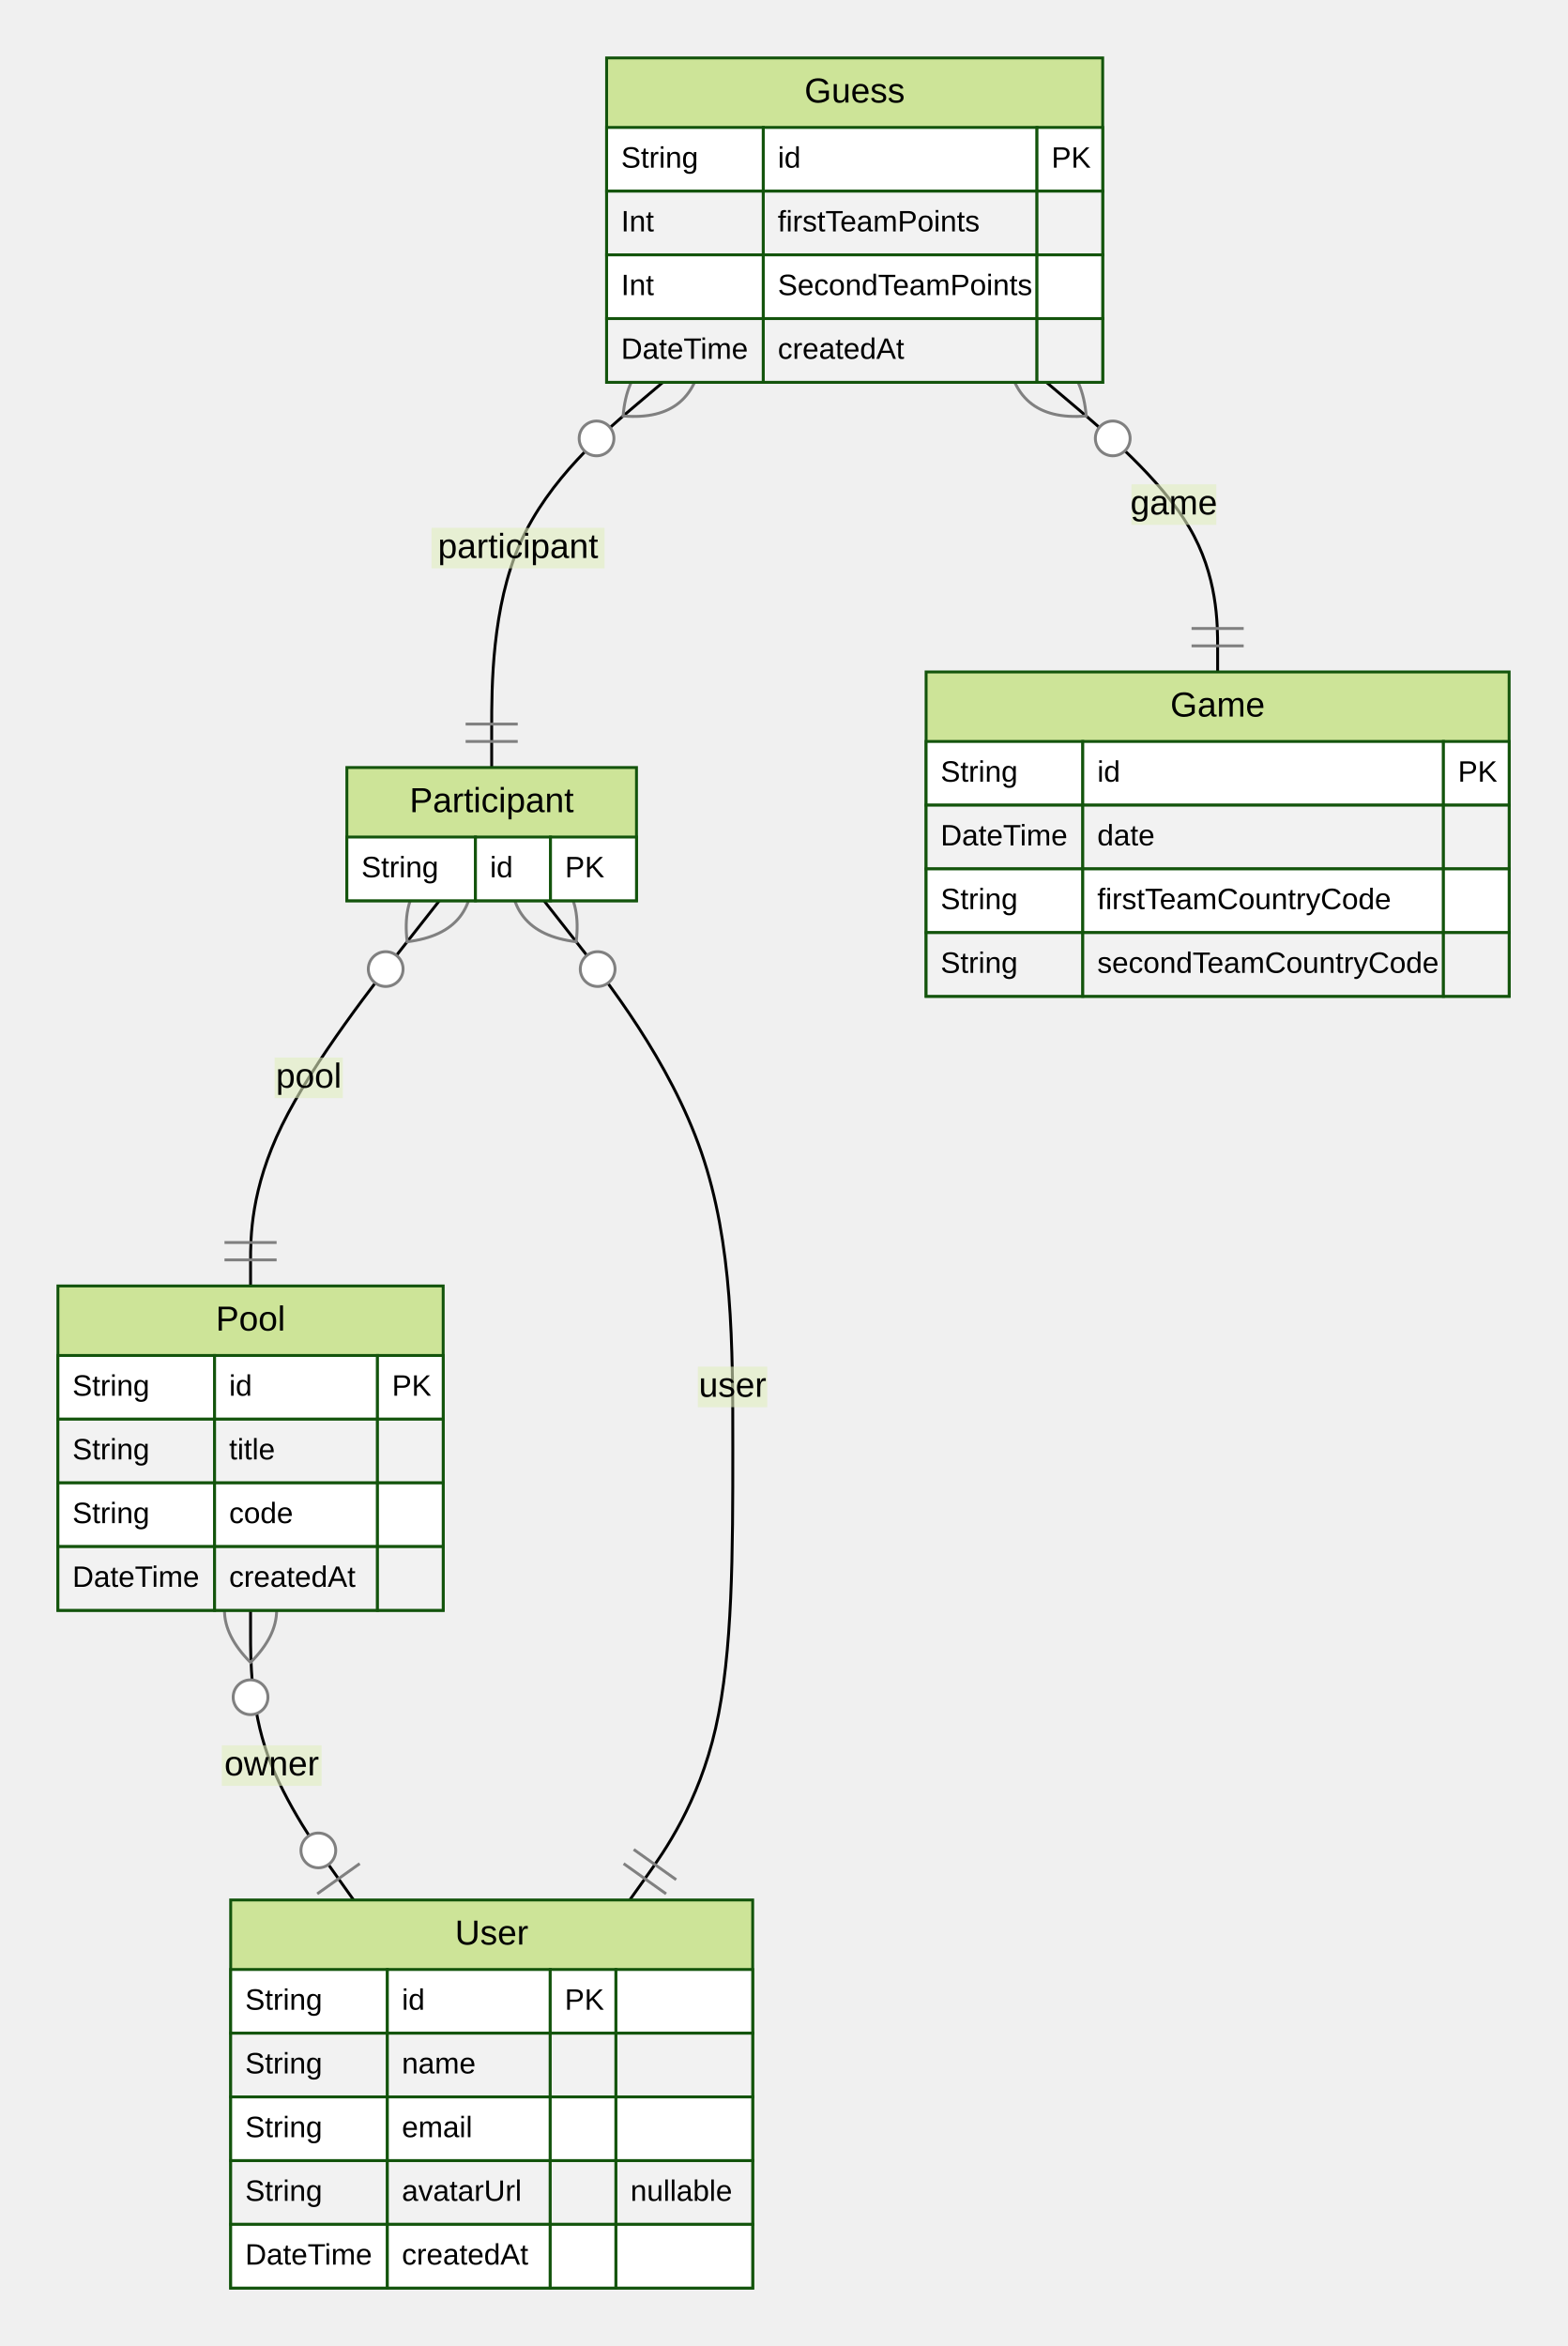
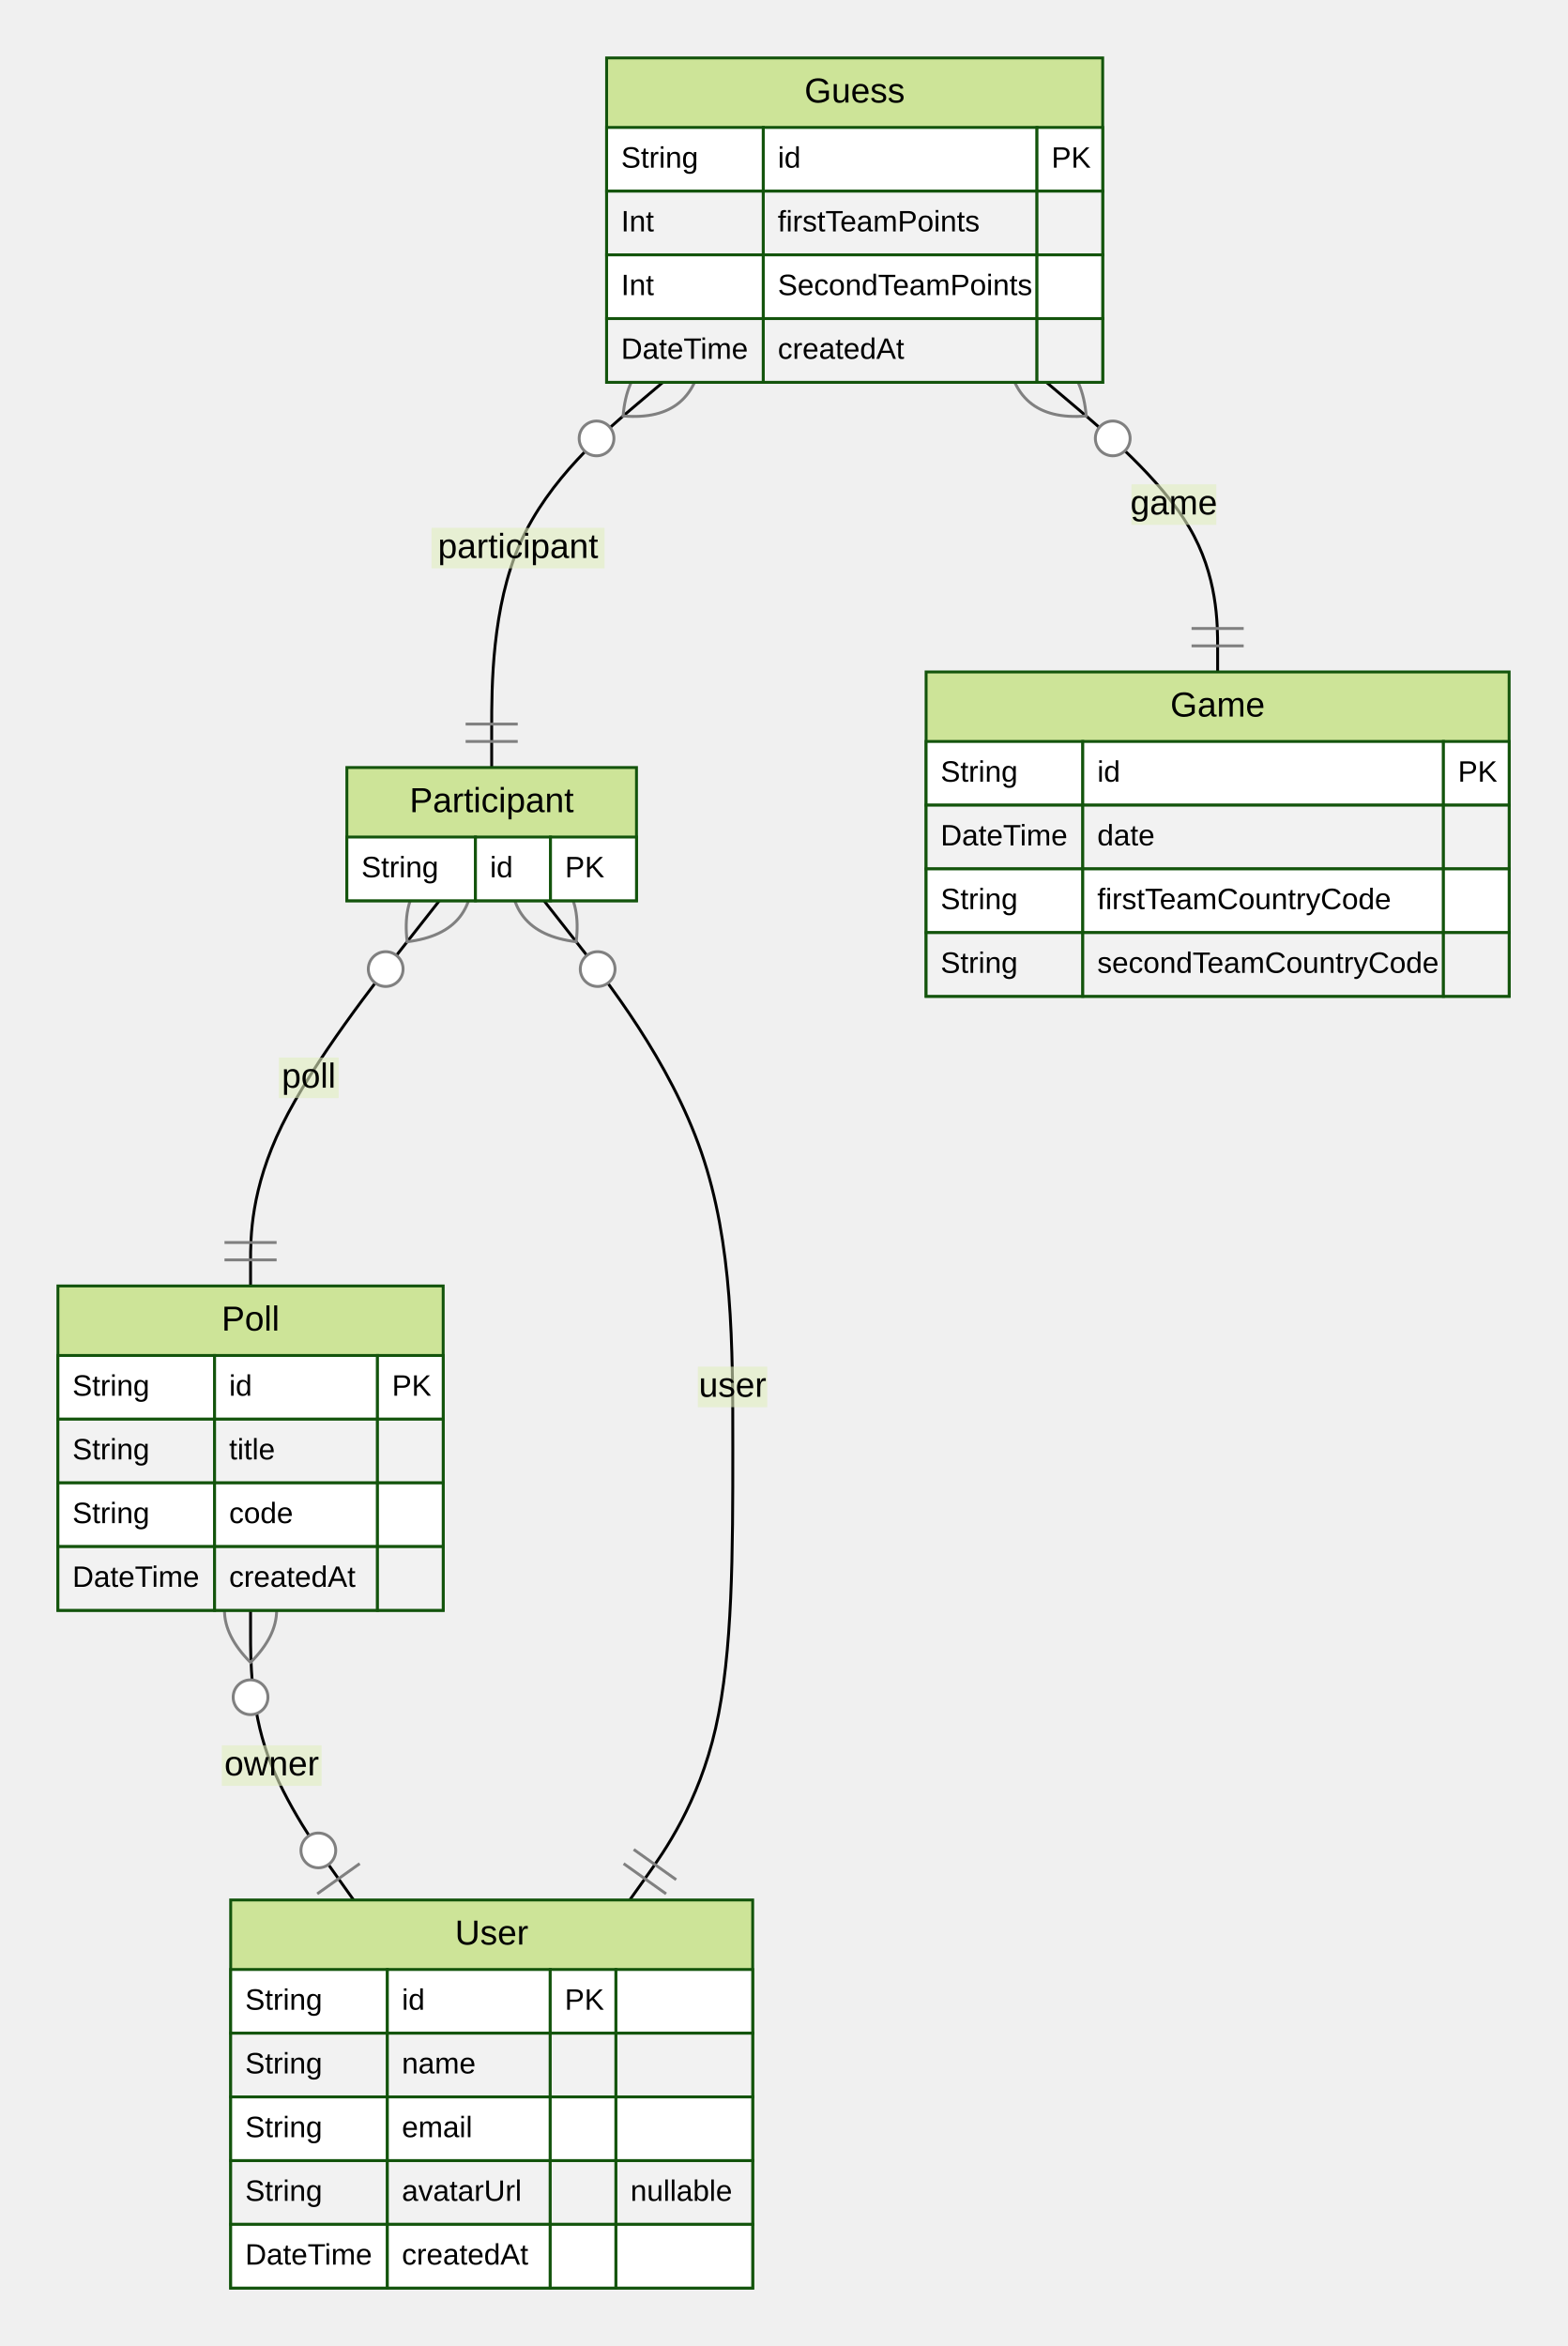
<svg xmlns="http://www.w3.org/2000/svg" aria-labelledby="chart-title-mermaid-0 chart-desc-mermaid-0" role="img" viewBox="0 0 541.082 810" style="max-width: 541.082px; background-color: white;" width="100%" id="mermaid-0">
  <style>#mermaid-0 {font-family:"trebuchet ms",verdana,arial,sans-serif;font-size:16px;fill:#000000;}#mermaid-0 .error-icon{fill:#552222;}#mermaid-0 .error-text{fill:#552222;stroke:#552222;}#mermaid-0 .edge-thickness-normal{stroke-width:2px;}#mermaid-0 .edge-thickness-thick{stroke-width:3.5px;}#mermaid-0 .edge-pattern-solid{stroke-dasharray:0;}#mermaid-0 .edge-pattern-dashed{stroke-dasharray:3;}#mermaid-0 .edge-pattern-dotted{stroke-dasharray:2;}#mermaid-0 .marker{fill:#000000;stroke:#000000;}#mermaid-0 .marker.cross{stroke:#000000;}#mermaid-0 svg{font-family:"trebuchet ms",verdana,arial,sans-serif;font-size:16px;}#mermaid-0 .entityBox{fill:#cde498;stroke:#13540c;}#mermaid-0 .attributeBoxOdd{fill:#ffffff;stroke:#13540c;}#mermaid-0 .attributeBoxEven{fill:#f2f2f2;stroke:#13540c;}#mermaid-0 .relationshipLabelBox{fill:hsl(78.158, 58.462%, 84.51%);opacity:0.7;background-color:hsl(78.158, 58.462%, 84.51%);}#mermaid-0 .relationshipLabelBox rect{opacity:0.5;}#mermaid-0 .relationshipLine{stroke:#000000;}#mermaid-0 :root{--mermaid-font-family:"trebuchet ms",verdana,arial,sans-serif;}</style>
  <g />
  <defs>
    <marker orient="auto" markerHeight="18" markerWidth="18" refY="9" refX="0" id="ONLY_ONE_START">
      <path d="M9,0 L9,18 M15,0 L15,18" fill="none" stroke="gray" />
    </marker>
  </defs>
  <defs>
    <marker orient="auto" markerHeight="18" markerWidth="18" refY="9" refX="18" id="ONLY_ONE_END">
      <path d="M3,0 L3,18 M9,0 L9,18" fill="none" stroke="gray" />
    </marker>
  </defs>
  <defs>
    <marker orient="auto" markerHeight="18" markerWidth="30" refY="9" refX="0" id="ZERO_OR_ONE_START">
      <circle r="6" cy="9" cx="21" fill="white" stroke="gray" />
      <path d="M9,0 L9,18" fill="none" stroke="gray" />
    </marker>
  </defs>
  <defs>
    <marker orient="auto" markerHeight="18" markerWidth="30" refY="9" refX="30" id="ZERO_OR_ONE_END">
      <circle r="6" cy="9" cx="9" fill="white" stroke="gray" />
      <path d="M21,0 L21,18" fill="none" stroke="gray" />
    </marker>
  </defs>
  <defs>
    <marker orient="auto" markerHeight="36" markerWidth="45" refY="18" refX="18" id="ONE_OR_MORE_START">
      <path d="M0,18 Q 18,0 36,18 Q 18,36 0,18 M42,9 L42,27" fill="none" stroke="gray" />
    </marker>
  </defs>
  <defs>
    <marker orient="auto" markerHeight="36" markerWidth="45" refY="18" refX="27" id="ONE_OR_MORE_END">
      <path d="M3,9 L3,27 M9,18 Q27,0 45,18 Q27,36 9,18" fill="none" stroke="gray" />
    </marker>
  </defs>
  <defs>
    <marker orient="auto" markerHeight="36" markerWidth="57" refY="18" refX="18" id="ZERO_OR_MORE_START">
      <circle r="6" cy="18" cx="48" fill="white" stroke="gray" />
      <path d="M0,18 Q18,0 36,18 Q18,36 0,18" fill="none" stroke="gray" />
    </marker>
  </defs>
  <defs>
    <marker orient="auto" markerHeight="36" markerWidth="57" refY="18" refX="39" id="ZERO_OR_MORE_END">
      <circle r="6" cy="18" cx="9" fill="white" stroke="gray" />
      <path d="M21,18 Q39,0 57,18 Q39,36 21,18" fill="none" stroke="gray" />
    </marker>
  </defs>
  <path marker-start="url(#ZERO_OR_MORE_START)" marker-end="url(#ZERO_OR_ONE_END)" fill="none" stroke="gray" d="M86.513,556L86.513,564.333C86.513,572.667,86.513,589.333,92.443,606C98.373,622.667,110.233,639.333,116.163,647.667L122.093,656" class="er relationshipLine" />
  <path marker-start="url(#ZERO_OR_MORE_START)" marker-end="url(#ONLY_ONE_END)" fill="none" stroke="gray" d="M187.835,311L198.7,324.833C209.565,338.667,231.296,366.333,242.161,397.833C253.026,429.333,253.026,464.667,253.026,500C253.026,535.333,253.026,570.667,247.096,596.667C241.167,622.667,229.307,639.333,223.377,647.667L217.447,656" class="er relationshipLine" />
  <path marker-start="url(#ZERO_OR_MORE_START)" marker-end="url(#ONLY_ONE_END)" fill="none" stroke="gray" d="M151.705,311L140.839,324.833C129.974,338.667,108.244,366.333,97.378,388.5C86.513,410.667,86.513,427.333,86.513,435.667L86.513,444" class="er relationshipLine" />
  <path marker-start="url(#ZERO_OR_MORE_START)" marker-end="url(#ONLY_ONE_END)" fill="none" stroke="gray" d="M361.309,132L371.162,140.333C381.015,148.667,400.72,165.333,410.573,182C420.426,198.667,420.426,215.333,420.426,223.667L420.426,232" class="er relationshipLine" />
  <path marker-start="url(#ZERO_OR_MORE_START)" marker-end="url(#ONLY_ONE_END)" fill="none" stroke="gray" d="M228.887,132L219.034,140.333C209.181,148.667,189.476,165.333,179.623,187.5C169.77,209.667,169.77,237.333,169.77,251.167L169.77,265" class="er relationshipLine" />
-   <g transform="translate(20,444 )" id="Pool">
+   <g transform="translate(20,444 )" id="Poll">
    <rect height="112" width="133.026" y="0" x="0" stroke="gray" fill-opacity="100%" fill="honeydew" class="er entityBox" />
-     <text transform="translate(66.51321,12)" style="font-family: &quot;trebuchet ms&quot;, verdana, arial, sans-serif;; font-size: 12px" text-anchor="middle" dominant-baseline="middle" y="0" x="0" id="entity-Pool" class="er entityLabel">Pool</text>
-     <rect height="22" width="54.096" y="24" x="0" stroke="gray" fill-opacity="100%" fill="honeydew" class="er attributeBoxOdd" />
-     <text transform="translate(5,35)" style="font-family: &quot;trebuchet ms&quot;, verdana, arial, sans-serif;; font-size: 10.2px" text-anchor="left" dominant-baseline="middle" y="0" x="0" id="entity-Pool-attr-1-type" class="er entityLabel">String</text>
+     <text transform="translate(66.51321,12)" style="font-family: &quot;trebuchet ms&quot;, verdana, arial, sans-serif;; font-size: 12px" text-anchor="middle" dominant-baseline="middle" y="0" x="0" id="entity-Poll" class="er entityLabel">Poll</text>
+     <rect height="22" width="54.096" y="24" x="0" stroke="gray" fill-opacity="100%" fill="honeydew" class="er attributeBoxOdd" />
+     <text transform="translate(5,35)" style="font-family: &quot;trebuchet ms&quot;, verdana, arial, sans-serif;; font-size: 10.2px" text-anchor="left" dominant-baseline="middle" y="0" x="0" id="entity-Poll-attr-1-type" class="er entityLabel">String</text>
    <rect height="22" width="56.243" y="24" x="54.096" stroke="gray" fill-opacity="100%" fill="honeydew" class="er attributeBoxOdd" />
-     <text transform="translate(59.09555,35)" style="font-family: &quot;trebuchet ms&quot;, verdana, arial, sans-serif;; font-size: 10.2px" text-anchor="left" dominant-baseline="middle" y="0" x="0" id="entity-Pool-attr-1-name" class="er entityLabel">id</text>
+     <text transform="translate(59.09555,35)" style="font-family: &quot;trebuchet ms&quot;, verdana, arial, sans-serif;; font-size: 10.2px" text-anchor="left" dominant-baseline="middle" y="0" x="0" id="entity-Poll-attr-1-name" class="er entityLabel">id</text>
    <rect height="22" width="22.688" y="24" x="110.339" stroke="gray" fill-opacity="100%" fill="honeydew" class="er attributeBoxOdd" />
-     <text transform="translate(115.3387,35)" style="font-family: &quot;trebuchet ms&quot;, verdana, arial, sans-serif;; font-size: 10.2px" text-anchor="left" dominant-baseline="middle" y="0" x="0" id="entity-Pool-attr-1-key" class="er entityLabel">PK</text>
-     <rect height="22" width="54.096" y="46" x="0" stroke="gray" fill-opacity="100%" fill="honeydew" class="er attributeBoxEven" />
-     <text transform="translate(5,57)" style="font-family: &quot;trebuchet ms&quot;, verdana, arial, sans-serif;; font-size: 10.2px" text-anchor="left" dominant-baseline="middle" y="0" x="0" id="entity-Pool-attr-2-type" class="er entityLabel">String</text>
+     <text transform="translate(115.3387,35)" style="font-family: &quot;trebuchet ms&quot;, verdana, arial, sans-serif;; font-size: 10.2px" text-anchor="left" dominant-baseline="middle" y="0" x="0" id="entity-Poll-attr-1-key" class="er entityLabel">PK</text>
+     <rect height="22" width="54.096" y="46" x="0" stroke="gray" fill-opacity="100%" fill="honeydew" class="er attributeBoxEven" />
+     <text transform="translate(5,57)" style="font-family: &quot;trebuchet ms&quot;, verdana, arial, sans-serif;; font-size: 10.2px" text-anchor="left" dominant-baseline="middle" y="0" x="0" id="entity-Poll-attr-2-type" class="er entityLabel">String</text>
    <rect height="22" width="56.243" y="46" x="54.096" stroke="gray" fill-opacity="100%" fill="honeydew" class="er attributeBoxEven" />
-     <text transform="translate(59.09555,57)" style="font-family: &quot;trebuchet ms&quot;, verdana, arial, sans-serif;; font-size: 10.2px" text-anchor="left" dominant-baseline="middle" y="0" x="0" id="entity-Pool-attr-2-name" class="er entityLabel">title</text>
+     <text transform="translate(59.09555,57)" style="font-family: &quot;trebuchet ms&quot;, verdana, arial, sans-serif;; font-size: 10.2px" text-anchor="left" dominant-baseline="middle" y="0" x="0" id="entity-Poll-attr-2-name" class="er entityLabel">title</text>
    <rect height="22" width="22.688" y="46" x="110.339" stroke="gray" fill-opacity="100%" fill="honeydew" class="er attributeBoxEven" />
-     <text transform="translate(115.3387,57)" style="font-family: &quot;trebuchet ms&quot;, verdana, arial, sans-serif;; font-size: 10.2px" text-anchor="left" dominant-baseline="middle" y="0" x="0" id="entity-Pool-attr-2-key" class="er entityLabel" />
-     <rect height="22" width="54.096" y="68" x="0" stroke="gray" fill-opacity="100%" fill="honeydew" class="er attributeBoxOdd" />
-     <text transform="translate(5,79)" style="font-family: &quot;trebuchet ms&quot;, verdana, arial, sans-serif;; font-size: 10.2px" text-anchor="left" dominant-baseline="middle" y="0" x="0" id="entity-Pool-attr-3-type" class="er entityLabel">String</text>
+     <text transform="translate(115.3387,57)" style="font-family: &quot;trebuchet ms&quot;, verdana, arial, sans-serif;; font-size: 10.2px" text-anchor="left" dominant-baseline="middle" y="0" x="0" id="entity-Poll-attr-2-key" class="er entityLabel" />
+     <rect height="22" width="54.096" y="68" x="0" stroke="gray" fill-opacity="100%" fill="honeydew" class="er attributeBoxOdd" />
+     <text transform="translate(5,79)" style="font-family: &quot;trebuchet ms&quot;, verdana, arial, sans-serif;; font-size: 10.2px" text-anchor="left" dominant-baseline="middle" y="0" x="0" id="entity-Poll-attr-3-type" class="er entityLabel">String</text>
    <rect height="22" width="56.243" y="68" x="54.096" stroke="gray" fill-opacity="100%" fill="honeydew" class="er attributeBoxOdd" />
-     <text transform="translate(59.09555,79)" style="font-family: &quot;trebuchet ms&quot;, verdana, arial, sans-serif;; font-size: 10.2px" text-anchor="left" dominant-baseline="middle" y="0" x="0" id="entity-Pool-attr-3-name" class="er entityLabel">code</text>
+     <text transform="translate(59.09555,79)" style="font-family: &quot;trebuchet ms&quot;, verdana, arial, sans-serif;; font-size: 10.2px" text-anchor="left" dominant-baseline="middle" y="0" x="0" id="entity-Poll-attr-3-name" class="er entityLabel">code</text>
    <rect height="22" width="22.688" y="68" x="110.339" stroke="gray" fill-opacity="100%" fill="honeydew" class="er attributeBoxOdd" />
-     <text transform="translate(115.3387,79)" style="font-family: &quot;trebuchet ms&quot;, verdana, arial, sans-serif;; font-size: 10.2px" text-anchor="left" dominant-baseline="middle" y="0" x="0" id="entity-Pool-attr-3-key" class="er entityLabel" />
-     <rect height="22" width="54.096" y="90" x="0" stroke="gray" fill-opacity="100%" fill="honeydew" class="er attributeBoxEven" />
-     <text transform="translate(5,101)" style="font-family: &quot;trebuchet ms&quot;, verdana, arial, sans-serif;; font-size: 10.2px" text-anchor="left" dominant-baseline="middle" y="0" x="0" id="entity-Pool-attr-4-type" class="er entityLabel">DateTime</text>
+     <text transform="translate(115.3387,79)" style="font-family: &quot;trebuchet ms&quot;, verdana, arial, sans-serif;; font-size: 10.2px" text-anchor="left" dominant-baseline="middle" y="0" x="0" id="entity-Poll-attr-3-key" class="er entityLabel" />
+     <rect height="22" width="54.096" y="90" x="0" stroke="gray" fill-opacity="100%" fill="honeydew" class="er attributeBoxEven" />
+     <text transform="translate(5,101)" style="font-family: &quot;trebuchet ms&quot;, verdana, arial, sans-serif;; font-size: 10.2px" text-anchor="left" dominant-baseline="middle" y="0" x="0" id="entity-Poll-attr-4-type" class="er entityLabel">DateTime</text>
    <rect height="22" width="56.243" y="90" x="54.096" stroke="gray" fill-opacity="100%" fill="honeydew" class="er attributeBoxEven" />
-     <text transform="translate(59.09555,101)" style="font-family: &quot;trebuchet ms&quot;, verdana, arial, sans-serif;; font-size: 10.2px" text-anchor="left" dominant-baseline="middle" y="0" x="0" id="entity-Pool-attr-4-name" class="er entityLabel">createdAt</text>
+     <text transform="translate(59.09555,101)" style="font-family: &quot;trebuchet ms&quot;, verdana, arial, sans-serif;; font-size: 10.2px" text-anchor="left" dominant-baseline="middle" y="0" x="0" id="entity-Poll-attr-4-name" class="er entityLabel">createdAt</text>
    <rect height="22" width="22.688" y="90" x="110.339" stroke="gray" fill-opacity="100%" fill="honeydew" class="er attributeBoxEven" />
-     <text transform="translate(115.3387,101)" style="font-family: &quot;trebuchet ms&quot;, verdana, arial, sans-serif;; font-size: 10.2px" text-anchor="left" dominant-baseline="middle" y="0" x="0" id="entity-Pool-attr-4-key" class="er entityLabel" />
+     <text transform="translate(115.3387,101)" style="font-family: &quot;trebuchet ms&quot;, verdana, arial, sans-serif;; font-size: 10.2px" text-anchor="left" dominant-baseline="middle" y="0" x="0" id="entity-Poll-attr-4-key" class="er entityLabel" />
  </g>
  <g transform="translate(119.7698,265 )" id="Participant">
    <rect height="46" width="100" y="0" x="0" stroke="gray" fill-opacity="100%" fill="honeydew" class="er entityBox" />
    <text transform="translate(50,12)" style="font-family: &quot;trebuchet ms&quot;, verdana, arial, sans-serif;; font-size: 12px" text-anchor="middle" dominant-baseline="middle" y="0" x="0" id="entity-Participant" class="er entityLabel">Participant</text>
    <rect height="22" width="44.399" y="24" x="0" stroke="gray" fill-opacity="100%" fill="honeydew" class="er attributeBoxOdd" />
    <text transform="translate(5,35)" style="font-family: &quot;trebuchet ms&quot;, verdana, arial, sans-serif;; font-size: 10.2px" text-anchor="left" dominant-baseline="middle" y="0" x="0" id="entity-Participant-attr-1-type" class="er entityLabel">String</text>
    <rect height="22" width="25.911" y="24" x="44.399" stroke="gray" fill-opacity="100%" fill="honeydew" class="er attributeBoxOdd" />
    <text transform="translate(49.39862,35)" style="font-family: &quot;trebuchet ms&quot;, verdana, arial, sans-serif;; font-size: 10.2px" text-anchor="left" dominant-baseline="middle" y="0" x="0" id="entity-Participant-attr-1-name" class="er entityLabel">id</text>
    <rect height="22" width="29.69" y="24" x="70.31" stroke="gray" fill-opacity="100%" fill="honeydew" class="er attributeBoxOdd" />
    <text transform="translate(75.30976,35)" style="font-family: &quot;trebuchet ms&quot;, verdana, arial, sans-serif;; font-size: 10.2px" text-anchor="left" dominant-baseline="middle" y="0" x="0" id="entity-Participant-attr-1-key" class="er entityLabel">PK</text>
  </g>
  <g transform="translate(79.65034,656 )" id="User">
    <rect height="134" width="180.239" y="0" x="0" stroke="gray" fill-opacity="100%" fill="honeydew" class="er entityBox" />
    <text transform="translate(90.11948,12)" style="font-family: &quot;trebuchet ms&quot;, verdana, arial, sans-serif;; font-size: 12px" text-anchor="middle" dominant-baseline="middle" y="0" x="0" id="entity-User" class="er entityLabel">User</text>
    <rect height="22" width="54.096" y="24" x="0" stroke="gray" fill-opacity="100%" fill="honeydew" class="er attributeBoxOdd" />
    <text transform="translate(5,35)" style="font-family: &quot;trebuchet ms&quot;, verdana, arial, sans-serif;; font-size: 10.2px" text-anchor="left" dominant-baseline="middle" y="0" x="0" id="entity-User-attr-1-type" class="er entityLabel">String</text>
    <rect height="22" width="56.243" y="24" x="54.096" stroke="gray" fill-opacity="100%" fill="honeydew" class="er attributeBoxOdd" />
    <text transform="translate(59.09555,35)" style="font-family: &quot;trebuchet ms&quot;, verdana, arial, sans-serif;; font-size: 10.2px" text-anchor="left" dominant-baseline="middle" y="0" x="0" id="entity-User-attr-1-name" class="er entityLabel">id</text>
    <rect height="22" width="22.688" y="24" x="110.339" stroke="gray" fill-opacity="100%" fill="honeydew" class="er attributeBoxOdd" />
    <text transform="translate(115.3387,35)" style="font-family: &quot;trebuchet ms&quot;, verdana, arial, sans-serif;; font-size: 10.2px" text-anchor="left" dominant-baseline="middle" y="0" x="0" id="entity-User-attr-1-key" class="er entityLabel">PK</text>
    <rect height="22" width="47.213" y="24" x="133.026" stroke="gray" fill-opacity="100%" fill="honeydew" class="er attributeBoxOdd" />
    <text transform="translate(138.0264,35)" style="font-family: &quot;trebuchet ms&quot;, verdana, arial, sans-serif;; font-size: 10.2px" text-anchor="left" dominant-baseline="middle" y="0" x="0" id="entity-User-attr-1-comment" class="er entityLabel" />
    <rect height="22" width="54.096" y="46" x="0" stroke="gray" fill-opacity="100%" fill="honeydew" class="er attributeBoxEven" />
    <text transform="translate(5,57)" style="font-family: &quot;trebuchet ms&quot;, verdana, arial, sans-serif;; font-size: 10.2px" text-anchor="left" dominant-baseline="middle" y="0" x="0" id="entity-User-attr-2-type" class="er entityLabel">String</text>
    <rect height="22" width="56.243" y="46" x="54.096" stroke="gray" fill-opacity="100%" fill="honeydew" class="er attributeBoxEven" />
    <text transform="translate(59.09555,57)" style="font-family: &quot;trebuchet ms&quot;, verdana, arial, sans-serif;; font-size: 10.2px" text-anchor="left" dominant-baseline="middle" y="0" x="0" id="entity-User-attr-2-name" class="er entityLabel">name</text>
    <rect height="22" width="22.688" y="46" x="110.339" stroke="gray" fill-opacity="100%" fill="honeydew" class="er attributeBoxEven" />
    <text transform="translate(115.3387,57)" style="font-family: &quot;trebuchet ms&quot;, verdana, arial, sans-serif;; font-size: 10.2px" text-anchor="left" dominant-baseline="middle" y="0" x="0" id="entity-User-attr-2-key" class="er entityLabel" />
    <rect height="22" width="47.213" y="46" x="133.026" stroke="gray" fill-opacity="100%" fill="honeydew" class="er attributeBoxEven" />
    <text transform="translate(138.0264,57)" style="font-family: &quot;trebuchet ms&quot;, verdana, arial, sans-serif;; font-size: 10.2px" text-anchor="left" dominant-baseline="middle" y="0" x="0" id="entity-User-attr-2-comment" class="er entityLabel" />
    <rect height="22" width="54.096" y="68" x="0" stroke="gray" fill-opacity="100%" fill="honeydew" class="er attributeBoxOdd" />
    <text transform="translate(5,79)" style="font-family: &quot;trebuchet ms&quot;, verdana, arial, sans-serif;; font-size: 10.2px" text-anchor="left" dominant-baseline="middle" y="0" x="0" id="entity-User-attr-3-type" class="er entityLabel">String</text>
    <rect height="22" width="56.243" y="68" x="54.096" stroke="gray" fill-opacity="100%" fill="honeydew" class="er attributeBoxOdd" />
    <text transform="translate(59.09555,79)" style="font-family: &quot;trebuchet ms&quot;, verdana, arial, sans-serif;; font-size: 10.2px" text-anchor="left" dominant-baseline="middle" y="0" x="0" id="entity-User-attr-3-name" class="er entityLabel">email</text>
    <rect height="22" width="22.688" y="68" x="110.339" stroke="gray" fill-opacity="100%" fill="honeydew" class="er attributeBoxOdd" />
    <text transform="translate(115.3387,79)" style="font-family: &quot;trebuchet ms&quot;, verdana, arial, sans-serif;; font-size: 10.2px" text-anchor="left" dominant-baseline="middle" y="0" x="0" id="entity-User-attr-3-key" class="er entityLabel" />
    <rect height="22" width="47.213" y="68" x="133.026" stroke="gray" fill-opacity="100%" fill="honeydew" class="er attributeBoxOdd" />
    <text transform="translate(138.0264,79)" style="font-family: &quot;trebuchet ms&quot;, verdana, arial, sans-serif;; font-size: 10.2px" text-anchor="left" dominant-baseline="middle" y="0" x="0" id="entity-User-attr-3-comment" class="er entityLabel" />
    <rect height="22" width="54.096" y="90" x="0" stroke="gray" fill-opacity="100%" fill="honeydew" class="er attributeBoxEven" />
    <text transform="translate(5,101)" style="font-family: &quot;trebuchet ms&quot;, verdana, arial, sans-serif;; font-size: 10.2px" text-anchor="left" dominant-baseline="middle" y="0" x="0" id="entity-User-attr-4-type" class="er entityLabel">String</text>
    <rect height="22" width="56.243" y="90" x="54.096" stroke="gray" fill-opacity="100%" fill="honeydew" class="er attributeBoxEven" />
    <text transform="translate(59.09555,101)" style="font-family: &quot;trebuchet ms&quot;, verdana, arial, sans-serif;; font-size: 10.2px" text-anchor="left" dominant-baseline="middle" y="0" x="0" id="entity-User-attr-4-name" class="er entityLabel">avatarUrl</text>
    <rect height="22" width="22.688" y="90" x="110.339" stroke="gray" fill-opacity="100%" fill="honeydew" class="er attributeBoxEven" />
    <text transform="translate(115.3387,101)" style="font-family: &quot;trebuchet ms&quot;, verdana, arial, sans-serif;; font-size: 10.2px" text-anchor="left" dominant-baseline="middle" y="0" x="0" id="entity-User-attr-4-key" class="er entityLabel" />
    <rect height="22" width="47.213" y="90" x="133.026" stroke="gray" fill-opacity="100%" fill="honeydew" class="er attributeBoxEven" />
    <text transform="translate(138.0264,101)" style="font-family: &quot;trebuchet ms&quot;, verdana, arial, sans-serif;; font-size: 10.2px" text-anchor="left" dominant-baseline="middle" y="0" x="0" id="entity-User-attr-4-comment" class="er entityLabel">nullable</text>
    <rect height="22" width="54.096" y="112" x="0" stroke="gray" fill-opacity="100%" fill="honeydew" class="er attributeBoxOdd" />
    <text transform="translate(5,123)" style="font-family: &quot;trebuchet ms&quot;, verdana, arial, sans-serif;; font-size: 10.2px" text-anchor="left" dominant-baseline="middle" y="0" x="0" id="entity-User-attr-5-type" class="er entityLabel">DateTime</text>
    <rect height="22" width="56.243" y="112" x="54.096" stroke="gray" fill-opacity="100%" fill="honeydew" class="er attributeBoxOdd" />
    <text transform="translate(59.09555,123)" style="font-family: &quot;trebuchet ms&quot;, verdana, arial, sans-serif;; font-size: 10.2px" text-anchor="left" dominant-baseline="middle" y="0" x="0" id="entity-User-attr-5-name" class="er entityLabel">createdAt</text>
    <rect height="22" width="22.688" y="112" x="110.339" stroke="gray" fill-opacity="100%" fill="honeydew" class="er attributeBoxOdd" />
    <text transform="translate(115.3387,123)" style="font-family: &quot;trebuchet ms&quot;, verdana, arial, sans-serif;; font-size: 10.2px" text-anchor="left" dominant-baseline="middle" y="0" x="0" id="entity-User-attr-5-key" class="er entityLabel" />
    <rect height="22" width="47.213" y="112" x="133.026" stroke="gray" fill-opacity="100%" fill="honeydew" class="er attributeBoxOdd" />
    <text transform="translate(138.0264,123)" style="font-family: &quot;trebuchet ms&quot;, verdana, arial, sans-serif;; font-size: 10.2px" text-anchor="left" dominant-baseline="middle" y="0" x="0" id="entity-User-attr-5-comment" class="er entityLabel" />
  </g>
  <g transform="translate(319.7698,232 )" id="Game">
    <rect height="112" width="201.312" y="0" x="0" stroke="gray" fill-opacity="100%" fill="honeydew" class="er entityBox" />
    <text transform="translate(100.6562,12)" style="font-family: &quot;trebuchet ms&quot;, verdana, arial, sans-serif;; font-size: 12px" text-anchor="middle" dominant-baseline="middle" y="0" x="0" id="entity-Game" class="er entityLabel">Game</text>
    <rect height="22" width="54.096" y="24" x="0" stroke="gray" fill-opacity="100%" fill="honeydew" class="er attributeBoxOdd" />
    <text transform="translate(5,35)" style="font-family: &quot;trebuchet ms&quot;, verdana, arial, sans-serif;; font-size: 10.2px" text-anchor="left" dominant-baseline="middle" y="0" x="0" id="entity-Game-attr-1-type" class="er entityLabel">String</text>
    <rect height="22" width="124.529" y="24" x="54.096" stroke="gray" fill-opacity="100%" fill="honeydew" class="er attributeBoxOdd" />
    <text transform="translate(59.09555,35)" style="font-family: &quot;trebuchet ms&quot;, verdana, arial, sans-serif;; font-size: 10.2px" text-anchor="left" dominant-baseline="middle" y="0" x="0" id="entity-Game-attr-1-name" class="er entityLabel">id</text>
    <rect height="22" width="22.688" y="24" x="178.625" stroke="gray" fill-opacity="100%" fill="honeydew" class="er attributeBoxOdd" />
    <text transform="translate(183.6248,35)" style="font-family: &quot;trebuchet ms&quot;, verdana, arial, sans-serif;; font-size: 10.2px" text-anchor="left" dominant-baseline="middle" y="0" x="0" id="entity-Game-attr-1-key" class="er entityLabel">PK</text>
    <rect height="22" width="54.096" y="46" x="0" stroke="gray" fill-opacity="100%" fill="honeydew" class="er attributeBoxEven" />
    <text transform="translate(5,57)" style="font-family: &quot;trebuchet ms&quot;, verdana, arial, sans-serif;; font-size: 10.2px" text-anchor="left" dominant-baseline="middle" y="0" x="0" id="entity-Game-attr-2-type" class="er entityLabel">DateTime</text>
    <rect height="22" width="124.529" y="46" x="54.096" stroke="gray" fill-opacity="100%" fill="honeydew" class="er attributeBoxEven" />
    <text transform="translate(59.09555,57)" style="font-family: &quot;trebuchet ms&quot;, verdana, arial, sans-serif;; font-size: 10.2px" text-anchor="left" dominant-baseline="middle" y="0" x="0" id="entity-Game-attr-2-name" class="er entityLabel">date</text>
    <rect height="22" width="22.688" y="46" x="178.625" stroke="gray" fill-opacity="100%" fill="honeydew" class="er attributeBoxEven" />
    <text transform="translate(183.6248,57)" style="font-family: &quot;trebuchet ms&quot;, verdana, arial, sans-serif;; font-size: 10.2px" text-anchor="left" dominant-baseline="middle" y="0" x="0" id="entity-Game-attr-2-key" class="er entityLabel" />
    <rect height="22" width="54.096" y="68" x="0" stroke="gray" fill-opacity="100%" fill="honeydew" class="er attributeBoxOdd" />
    <text transform="translate(5,79)" style="font-family: &quot;trebuchet ms&quot;, verdana, arial, sans-serif;; font-size: 10.2px" text-anchor="left" dominant-baseline="middle" y="0" x="0" id="entity-Game-attr-3-type" class="er entityLabel">String</text>
    <rect height="22" width="124.529" y="68" x="54.096" stroke="gray" fill-opacity="100%" fill="honeydew" class="er attributeBoxOdd" />
    <text transform="translate(59.09555,79)" style="font-family: &quot;trebuchet ms&quot;, verdana, arial, sans-serif;; font-size: 10.2px" text-anchor="left" dominant-baseline="middle" y="0" x="0" id="entity-Game-attr-3-name" class="er entityLabel">firstTeamCountryCode</text>
    <rect height="22" width="22.688" y="68" x="178.625" stroke="gray" fill-opacity="100%" fill="honeydew" class="er attributeBoxOdd" />
    <text transform="translate(183.6248,79)" style="font-family: &quot;trebuchet ms&quot;, verdana, arial, sans-serif;; font-size: 10.2px" text-anchor="left" dominant-baseline="middle" y="0" x="0" id="entity-Game-attr-3-key" class="er entityLabel" />
    <rect height="22" width="54.096" y="90" x="0" stroke="gray" fill-opacity="100%" fill="honeydew" class="er attributeBoxEven" />
    <text transform="translate(5,101)" style="font-family: &quot;trebuchet ms&quot;, verdana, arial, sans-serif;; font-size: 10.2px" text-anchor="left" dominant-baseline="middle" y="0" x="0" id="entity-Game-attr-4-type" class="er entityLabel">String</text>
    <rect height="22" width="124.529" y="90" x="54.096" stroke="gray" fill-opacity="100%" fill="honeydew" class="er attributeBoxEven" />
    <text transform="translate(59.09555,101)" style="font-family: &quot;trebuchet ms&quot;, verdana, arial, sans-serif;; font-size: 10.2px" text-anchor="left" dominant-baseline="middle" y="0" x="0" id="entity-Game-attr-4-name" class="er entityLabel">secondTeamCountryCode</text>
    <rect height="22" width="22.688" y="90" x="178.625" stroke="gray" fill-opacity="100%" fill="honeydew" class="er attributeBoxEven" />
    <text transform="translate(183.6248,101)" style="font-family: &quot;trebuchet ms&quot;, verdana, arial, sans-serif;; font-size: 10.2px" text-anchor="left" dominant-baseline="middle" y="0" x="0" id="entity-Game-attr-4-key" class="er entityLabel" />
  </g>
  <g transform="translate(209.4573,20 )" id="Guess">
    <rect height="112" width="171.281" y="0" x="0" stroke="gray" fill-opacity="100%" fill="honeydew" class="er entityBox" />
    <text transform="translate(85.64068,12)" style="font-family: &quot;trebuchet ms&quot;, verdana, arial, sans-serif;; font-size: 12px" text-anchor="middle" dominant-baseline="middle" y="0" x="0" id="entity-Guess" class="er entityLabel">Guess</text>
    <rect height="22" width="54.096" y="24" x="0" stroke="gray" fill-opacity="100%" fill="honeydew" class="er attributeBoxOdd" />
    <text transform="translate(5,35)" style="font-family: &quot;trebuchet ms&quot;, verdana, arial, sans-serif;; font-size: 10.2px" text-anchor="left" dominant-baseline="middle" y="0" x="0" id="entity-Guess-attr-1-type" class="er entityLabel">String</text>
    <rect height="22" width="94.498" y="24" x="54.096" stroke="gray" fill-opacity="100%" fill="honeydew" class="er attributeBoxOdd" />
    <text transform="translate(59.09555,35)" style="font-family: &quot;trebuchet ms&quot;, verdana, arial, sans-serif;; font-size: 10.2px" text-anchor="left" dominant-baseline="middle" y="0" x="0" id="entity-Guess-attr-1-name" class="er entityLabel">id</text>
    <rect height="22" width="22.688" y="24" x="148.594" stroke="gray" fill-opacity="100%" fill="honeydew" class="er attributeBoxOdd" />
    <text transform="translate(153.5937,35)" style="font-family: &quot;trebuchet ms&quot;, verdana, arial, sans-serif;; font-size: 10.2px" text-anchor="left" dominant-baseline="middle" y="0" x="0" id="entity-Guess-attr-1-key" class="er entityLabel">PK</text>
    <rect height="22" width="54.096" y="46" x="0" stroke="gray" fill-opacity="100%" fill="honeydew" class="er attributeBoxEven" />
    <text transform="translate(5,57)" style="font-family: &quot;trebuchet ms&quot;, verdana, arial, sans-serif;; font-size: 10.2px" text-anchor="left" dominant-baseline="middle" y="0" x="0" id="entity-Guess-attr-2-type" class="er entityLabel">Int</text>
    <rect height="22" width="94.498" y="46" x="54.096" stroke="gray" fill-opacity="100%" fill="honeydew" class="er attributeBoxEven" />
    <text transform="translate(59.09555,57)" style="font-family: &quot;trebuchet ms&quot;, verdana, arial, sans-serif;; font-size: 10.2px" text-anchor="left" dominant-baseline="middle" y="0" x="0" id="entity-Guess-attr-2-name" class="er entityLabel">firstTeamPoints</text>
    <rect height="22" width="22.688" y="46" x="148.594" stroke="gray" fill-opacity="100%" fill="honeydew" class="er attributeBoxEven" />
    <text transform="translate(153.5937,57)" style="font-family: &quot;trebuchet ms&quot;, verdana, arial, sans-serif;; font-size: 10.2px" text-anchor="left" dominant-baseline="middle" y="0" x="0" id="entity-Guess-attr-2-key" class="er entityLabel" />
    <rect height="22" width="54.096" y="68" x="0" stroke="gray" fill-opacity="100%" fill="honeydew" class="er attributeBoxOdd" />
    <text transform="translate(5,79)" style="font-family: &quot;trebuchet ms&quot;, verdana, arial, sans-serif;; font-size: 10.2px" text-anchor="left" dominant-baseline="middle" y="0" x="0" id="entity-Guess-attr-3-type" class="er entityLabel">Int</text>
    <rect height="22" width="94.498" y="68" x="54.096" stroke="gray" fill-opacity="100%" fill="honeydew" class="er attributeBoxOdd" />
    <text transform="translate(59.09555,79)" style="font-family: &quot;trebuchet ms&quot;, verdana, arial, sans-serif;; font-size: 10.2px" text-anchor="left" dominant-baseline="middle" y="0" x="0" id="entity-Guess-attr-3-name" class="er entityLabel">SecondTeamPoints</text>
    <rect height="22" width="22.688" y="68" x="148.594" stroke="gray" fill-opacity="100%" fill="honeydew" class="er attributeBoxOdd" />
    <text transform="translate(153.5937,79)" style="font-family: &quot;trebuchet ms&quot;, verdana, arial, sans-serif;; font-size: 10.2px" text-anchor="left" dominant-baseline="middle" y="0" x="0" id="entity-Guess-attr-3-key" class="er entityLabel" />
    <rect height="22" width="54.096" y="90" x="0" stroke="gray" fill-opacity="100%" fill="honeydew" class="er attributeBoxEven" />
    <text transform="translate(5,101)" style="font-family: &quot;trebuchet ms&quot;, verdana, arial, sans-serif;; font-size: 10.2px" text-anchor="left" dominant-baseline="middle" y="0" x="0" id="entity-Guess-attr-4-type" class="er entityLabel">DateTime</text>
    <rect height="22" width="94.498" y="90" x="54.096" stroke="gray" fill-opacity="100%" fill="honeydew" class="er attributeBoxEven" />
    <text transform="translate(59.09555,101)" style="font-family: &quot;trebuchet ms&quot;, verdana, arial, sans-serif;; font-size: 10.2px" text-anchor="left" dominant-baseline="middle" y="0" x="0" id="entity-Guess-attr-4-name" class="er entityLabel">createdAt</text>
    <rect height="22" width="22.688" y="90" x="148.594" stroke="gray" fill-opacity="100%" fill="honeydew" class="er attributeBoxEven" />
    <text transform="translate(153.5937,101)" style="font-family: &quot;trebuchet ms&quot;, verdana, arial, sans-serif;; font-size: 10.2px" text-anchor="left" dominant-baseline="middle" y="0" x="0" id="entity-Guess-attr-4-key" class="er entityLabel" />
  </g>
  <rect fill-opacity="85%" fill="white" height="14" width="34.471" y="602.592" x="76.574" class="er relationshipLabelBox" />
  <text style="font-family: &quot;trebuchet ms&quot;, verdana, arial, sans-serif;; font-size: 12px" dominant-baseline="middle" text-anchor="middle" y="609.592" x="93.81" id="rel1" class="er relationshipLabel">owner</text>
  <rect fill-opacity="85%" fill="white" height="14" width="23.959" y="471.862" x="240.96" class="er relationshipLabelBox" />
  <text style="font-family: &quot;trebuchet ms&quot;, verdana, arial, sans-serif;; font-size: 12px" dominant-baseline="middle" text-anchor="middle" y="478.862" x="252.94" id="rel2" class="er relationshipLabel">user</text>
-   <rect fill-opacity="85%" fill="white" height="14" width="23.564" y="365.133" x="94.824" class="er relationshipLabelBox" />
-   <text style="font-family: &quot;trebuchet ms&quot;, verdana, arial, sans-serif;; font-size: 12px" dominant-baseline="middle" text-anchor="middle" y="372.133" x="106.606" id="rel3" class="er relationshipLabel">pool</text>
+   <rect fill-opacity="85%" fill="white" height="14" width="20.664" y="365.133" x="96.274" class="er relationshipLabelBox" />
+   <text style="font-family: &quot;trebuchet ms&quot;, verdana, arial, sans-serif;; font-size: 12px" dominant-baseline="middle" text-anchor="middle" y="372.133" x="106.606" id="rel3" class="er relationshipLabel">poll</text>
  <rect fill-opacity="85%" fill="white" height="14" width="29.289" y="167.222" x="390.665" class="er relationshipLabelBox" />
  <text style="font-family: &quot;trebuchet ms&quot;, verdana, arial, sans-serif;; font-size: 12px" dominant-baseline="middle" text-anchor="middle" y="174.222" x="405.31" id="rel4" class="er relationshipLabel">game</text>
  <rect fill-opacity="85%" fill="white" height="14" width="59.744" y="182.256" x="148.995" class="er relationshipLabelBox" />
  <text style="font-family: &quot;trebuchet ms&quot;, verdana, arial, sans-serif;; font-size: 12px" dominant-baseline="middle" text-anchor="middle" y="189.256" x="178.867" id="rel5" class="er relationshipLabel">participant</text>
</svg>
